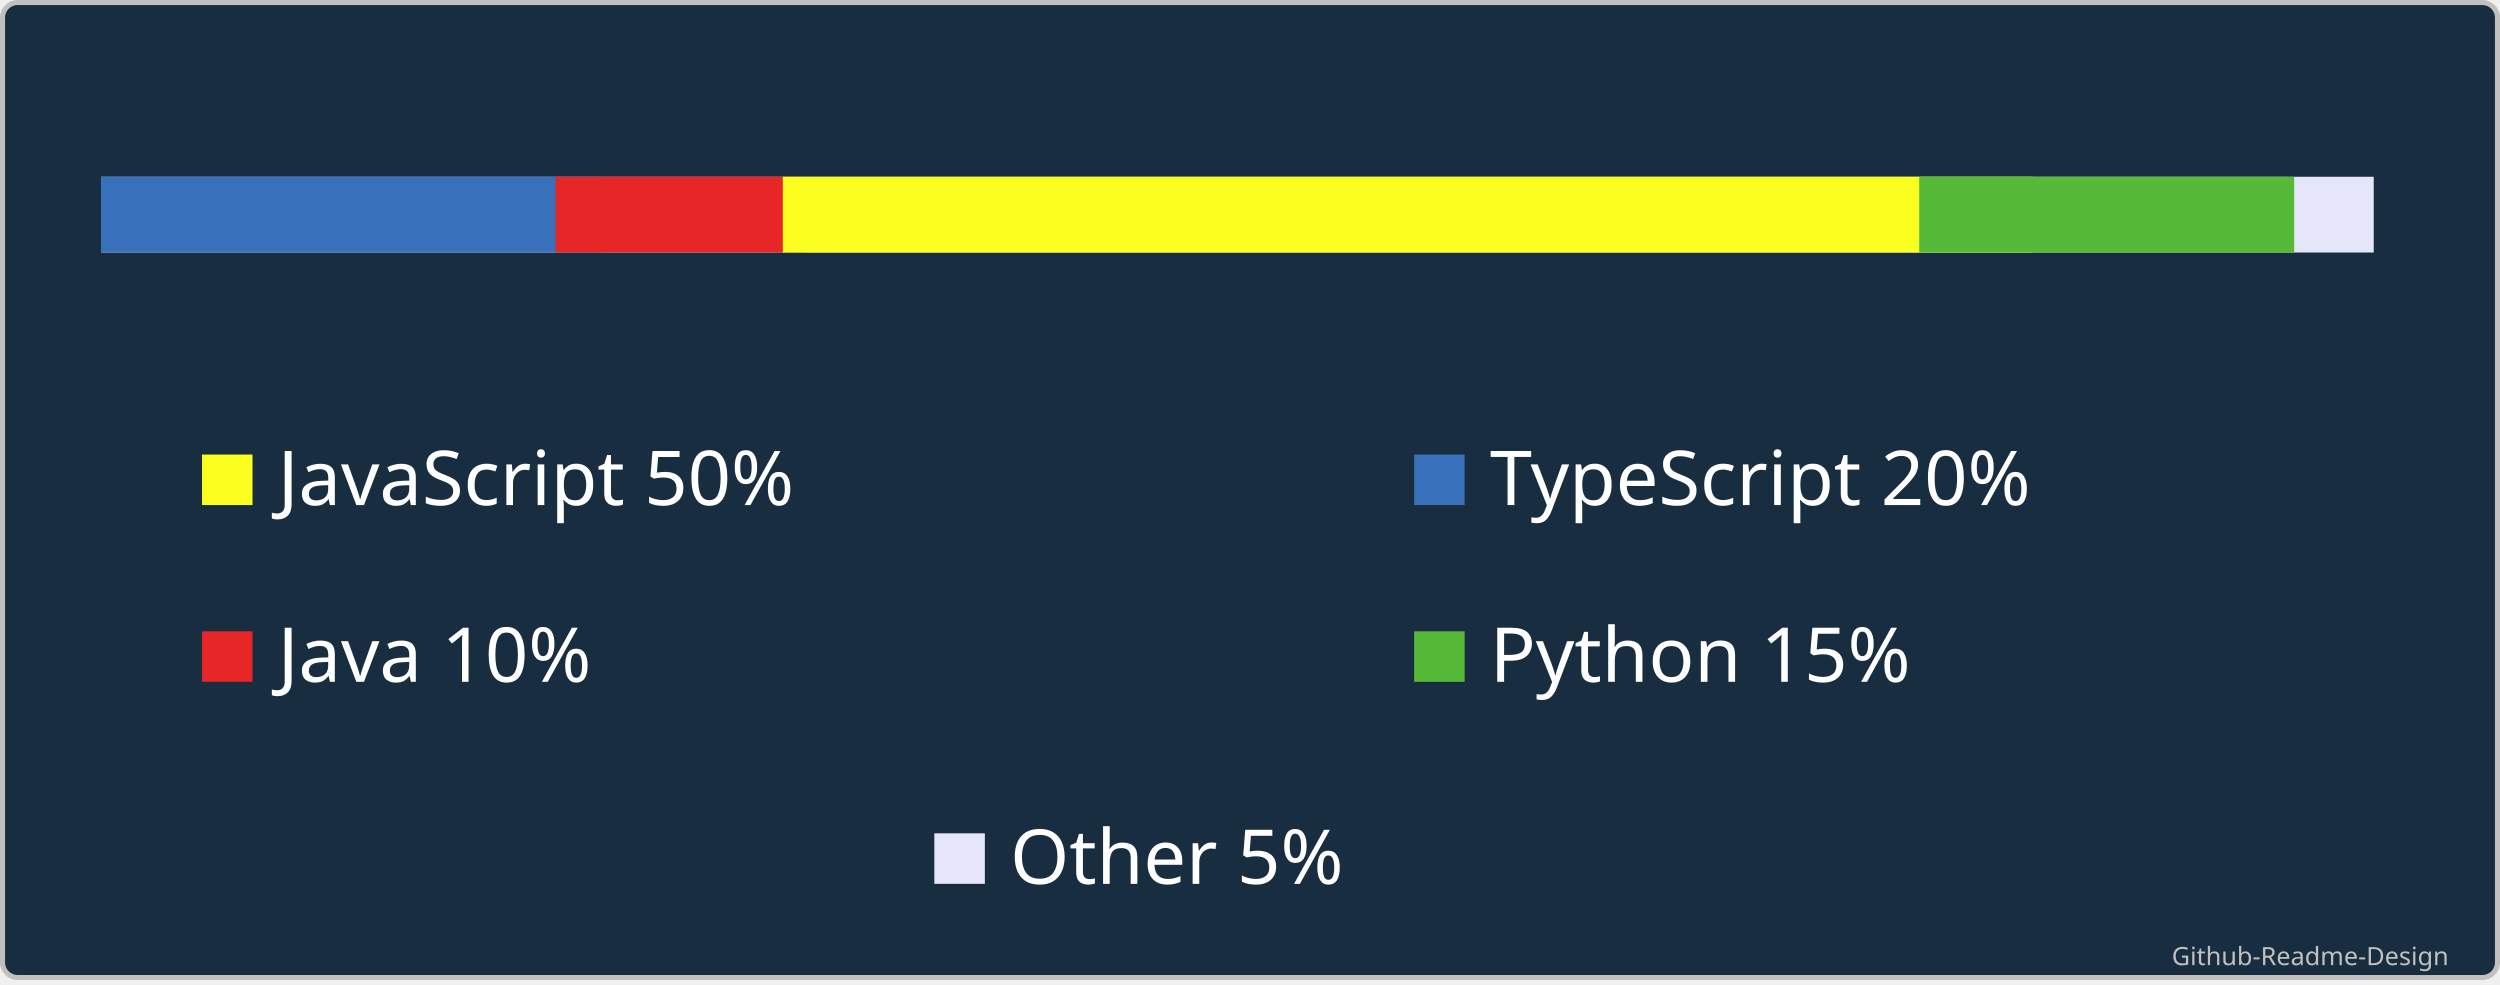
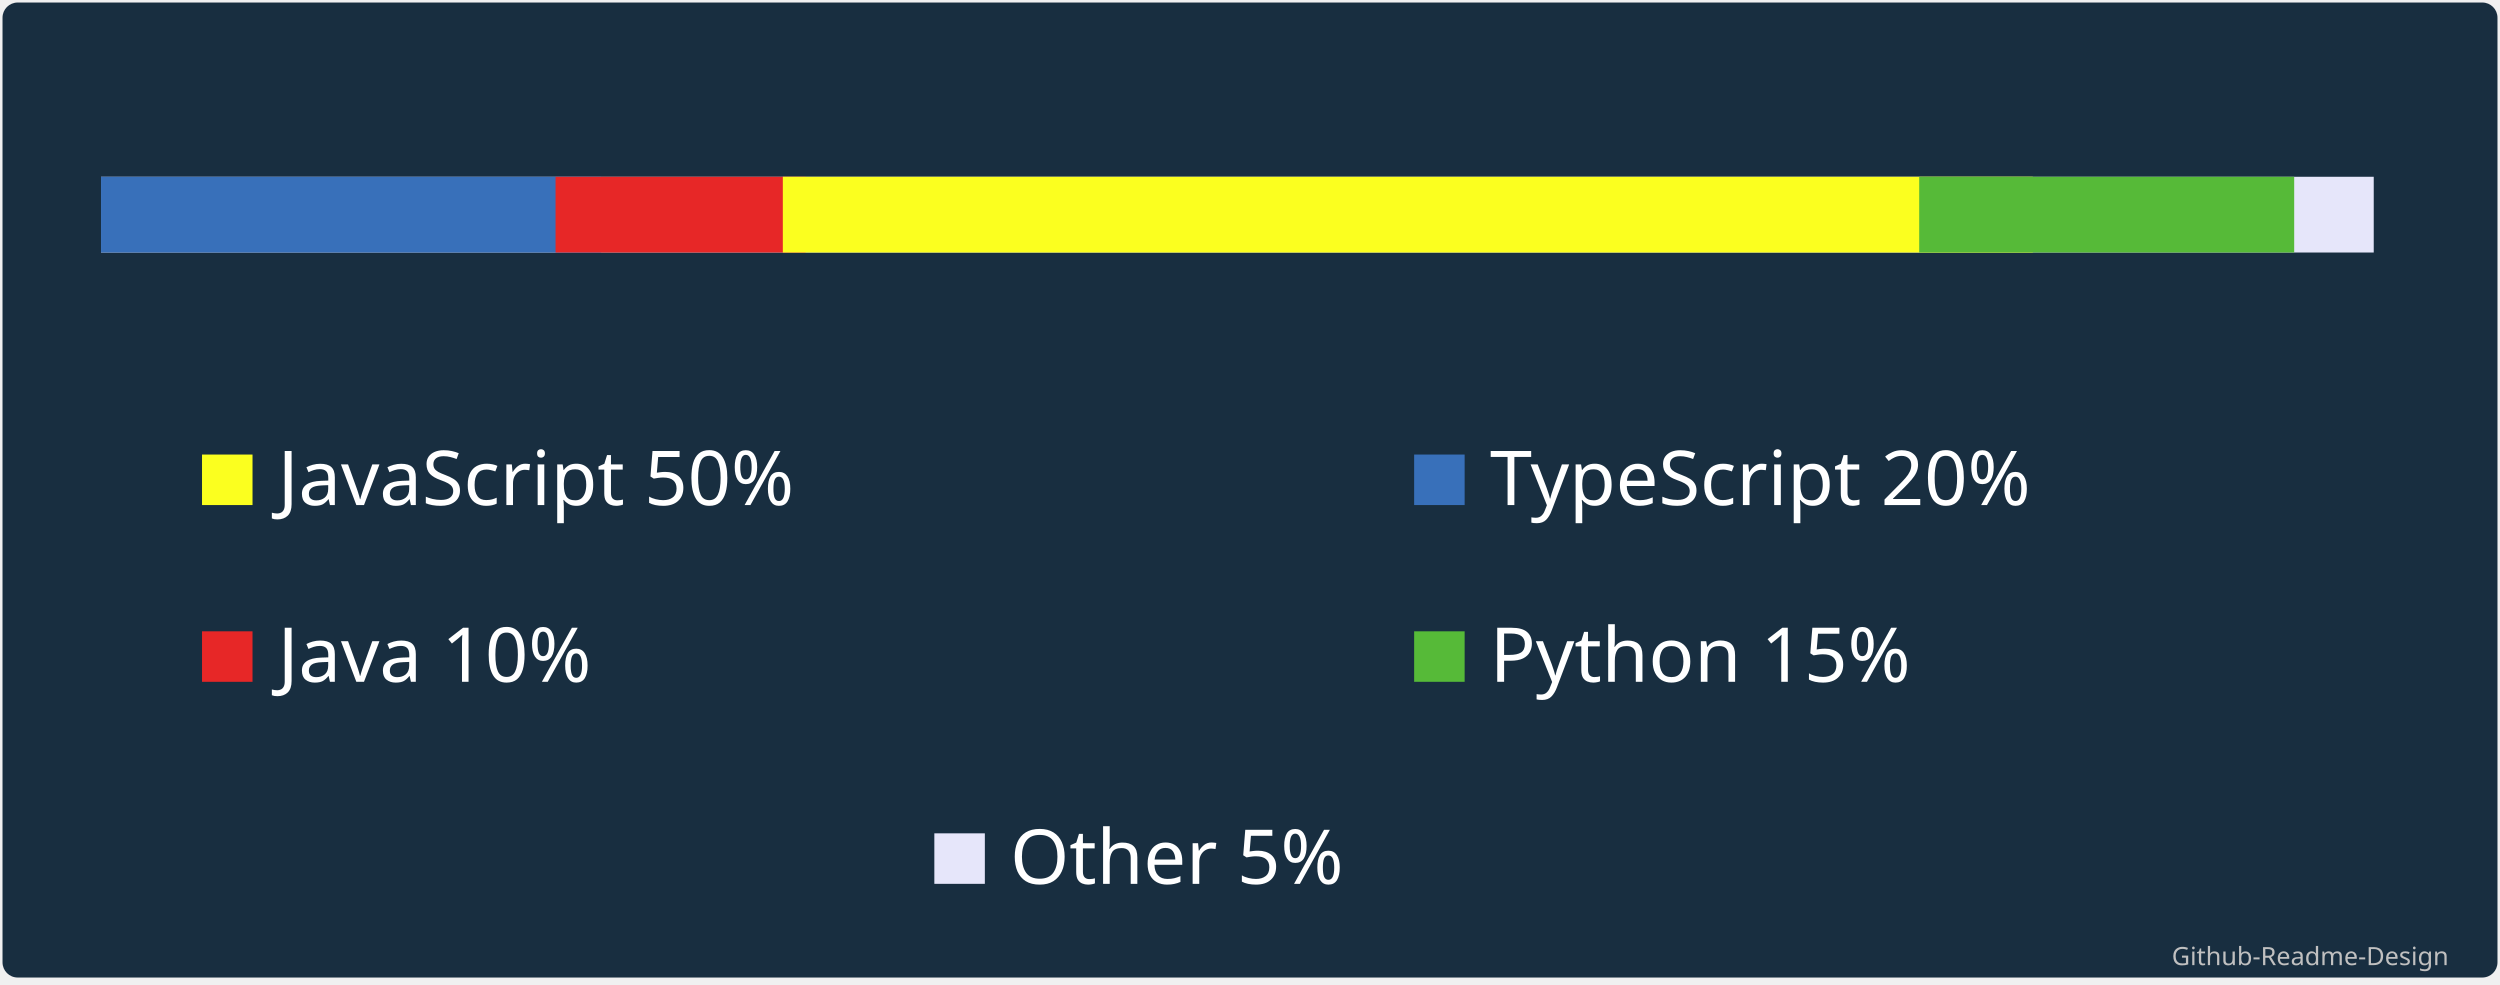
<svg xmlns="http://www.w3.org/2000/svg" width="495" height="195" viewBox="0 0 495 195">
  <style>
        .animationForAll {
            animation: fadeInAnimation 0.8s ease-in-out forwards;
        }

        .eachHeader {
            text-anchor: start;
            font-size: 15px;
            font-weight: 500;
            font-family: system-ui, sans-serif;
            fill: white;
            animation: fadeInAnimation 0.8s ease-in-out forwards;
        }

        .regards {
            text-anchor: start;
            font-size: 5px;
            font-weight: 500;
            font-family: system-ui, sans-serif;
            fill: silver;
        }

        .fillingAnimation {
            opacity: 0;
            animation: gradeAnimation 0.8s ease-in-out forwards;
        }


        @keyframes gradeAnimation {
            from {
                opacity: 0;
                animation-delay: 300s;
            }

            to {
                opacity: 1;
            }
        }

        @keyframes fadeInAnimation {
            0% {
                opacity: 0;
            }

            25% {
                opacity: 0.2;
            }

            50% {
                opacity: 0.5;
            }

            75% {
                opacity: 0.7;
            }

            100% {
                opacity: 0.8;
            }
        }
    </style>
-   <rect x="0.5" y="0.5" rx="3" height="99%" stroke="silver" width="494" fill="#182e40" stroke-opacity="1" />
+   <rect x="0.5" y="0.5" rx="3" height="99%" stroke="silver" width="494" fill="#182e40" stroke-opacity="0" />
  <g>
    <rect x="20" y="35" height="15" width="450" fill="lavender" />
    <rect x="20" y="35" height="15" width="20%" fill="#3870ba" />
    <rect x="110" y="35" height="15" width="10%" fill="#e72727" />
    <rect x="155" y="35" height="15" width="50%" fill="#fbff1f" />
    <rect x="380" y="35" height="15" width="15%" fill="#56ba38" />
  </g>
  <g>
    <rect x="40" y="90" height="10" width="10" fill="#fbff1f" />
    <text class="eachHeader" x="55" y="100">JavaScript 50%</text>
  </g>
  <g>
    <rect x="280" y="90" height="10" width="10" fill="#3870ba" />
    <text class="eachHeader" x="295" y="100">TypeScript 20%</text>
  </g>
  <g>
    <rect x="40" y="125" height="10" width="10" fill="#e72727" />
    <text class="eachHeader" x="55" y="135">Java 10%</text>
  </g>
  <g>
    <rect x="280" y="125" height="10" width="10" fill="#56ba38" />
    <text class="eachHeader" x="295" y="135">Python 15%</text>
  </g>
  <g>
    <rect x="185" y="165" height="10" width="10" fill="lavender" />
    <text class="eachHeader" x="200" y="175">Other 5%</text>
  </g>
  <g>
    <text class="regards" x="430" y="98%">Github-Readme-Design</text>
  </g>
</svg>
